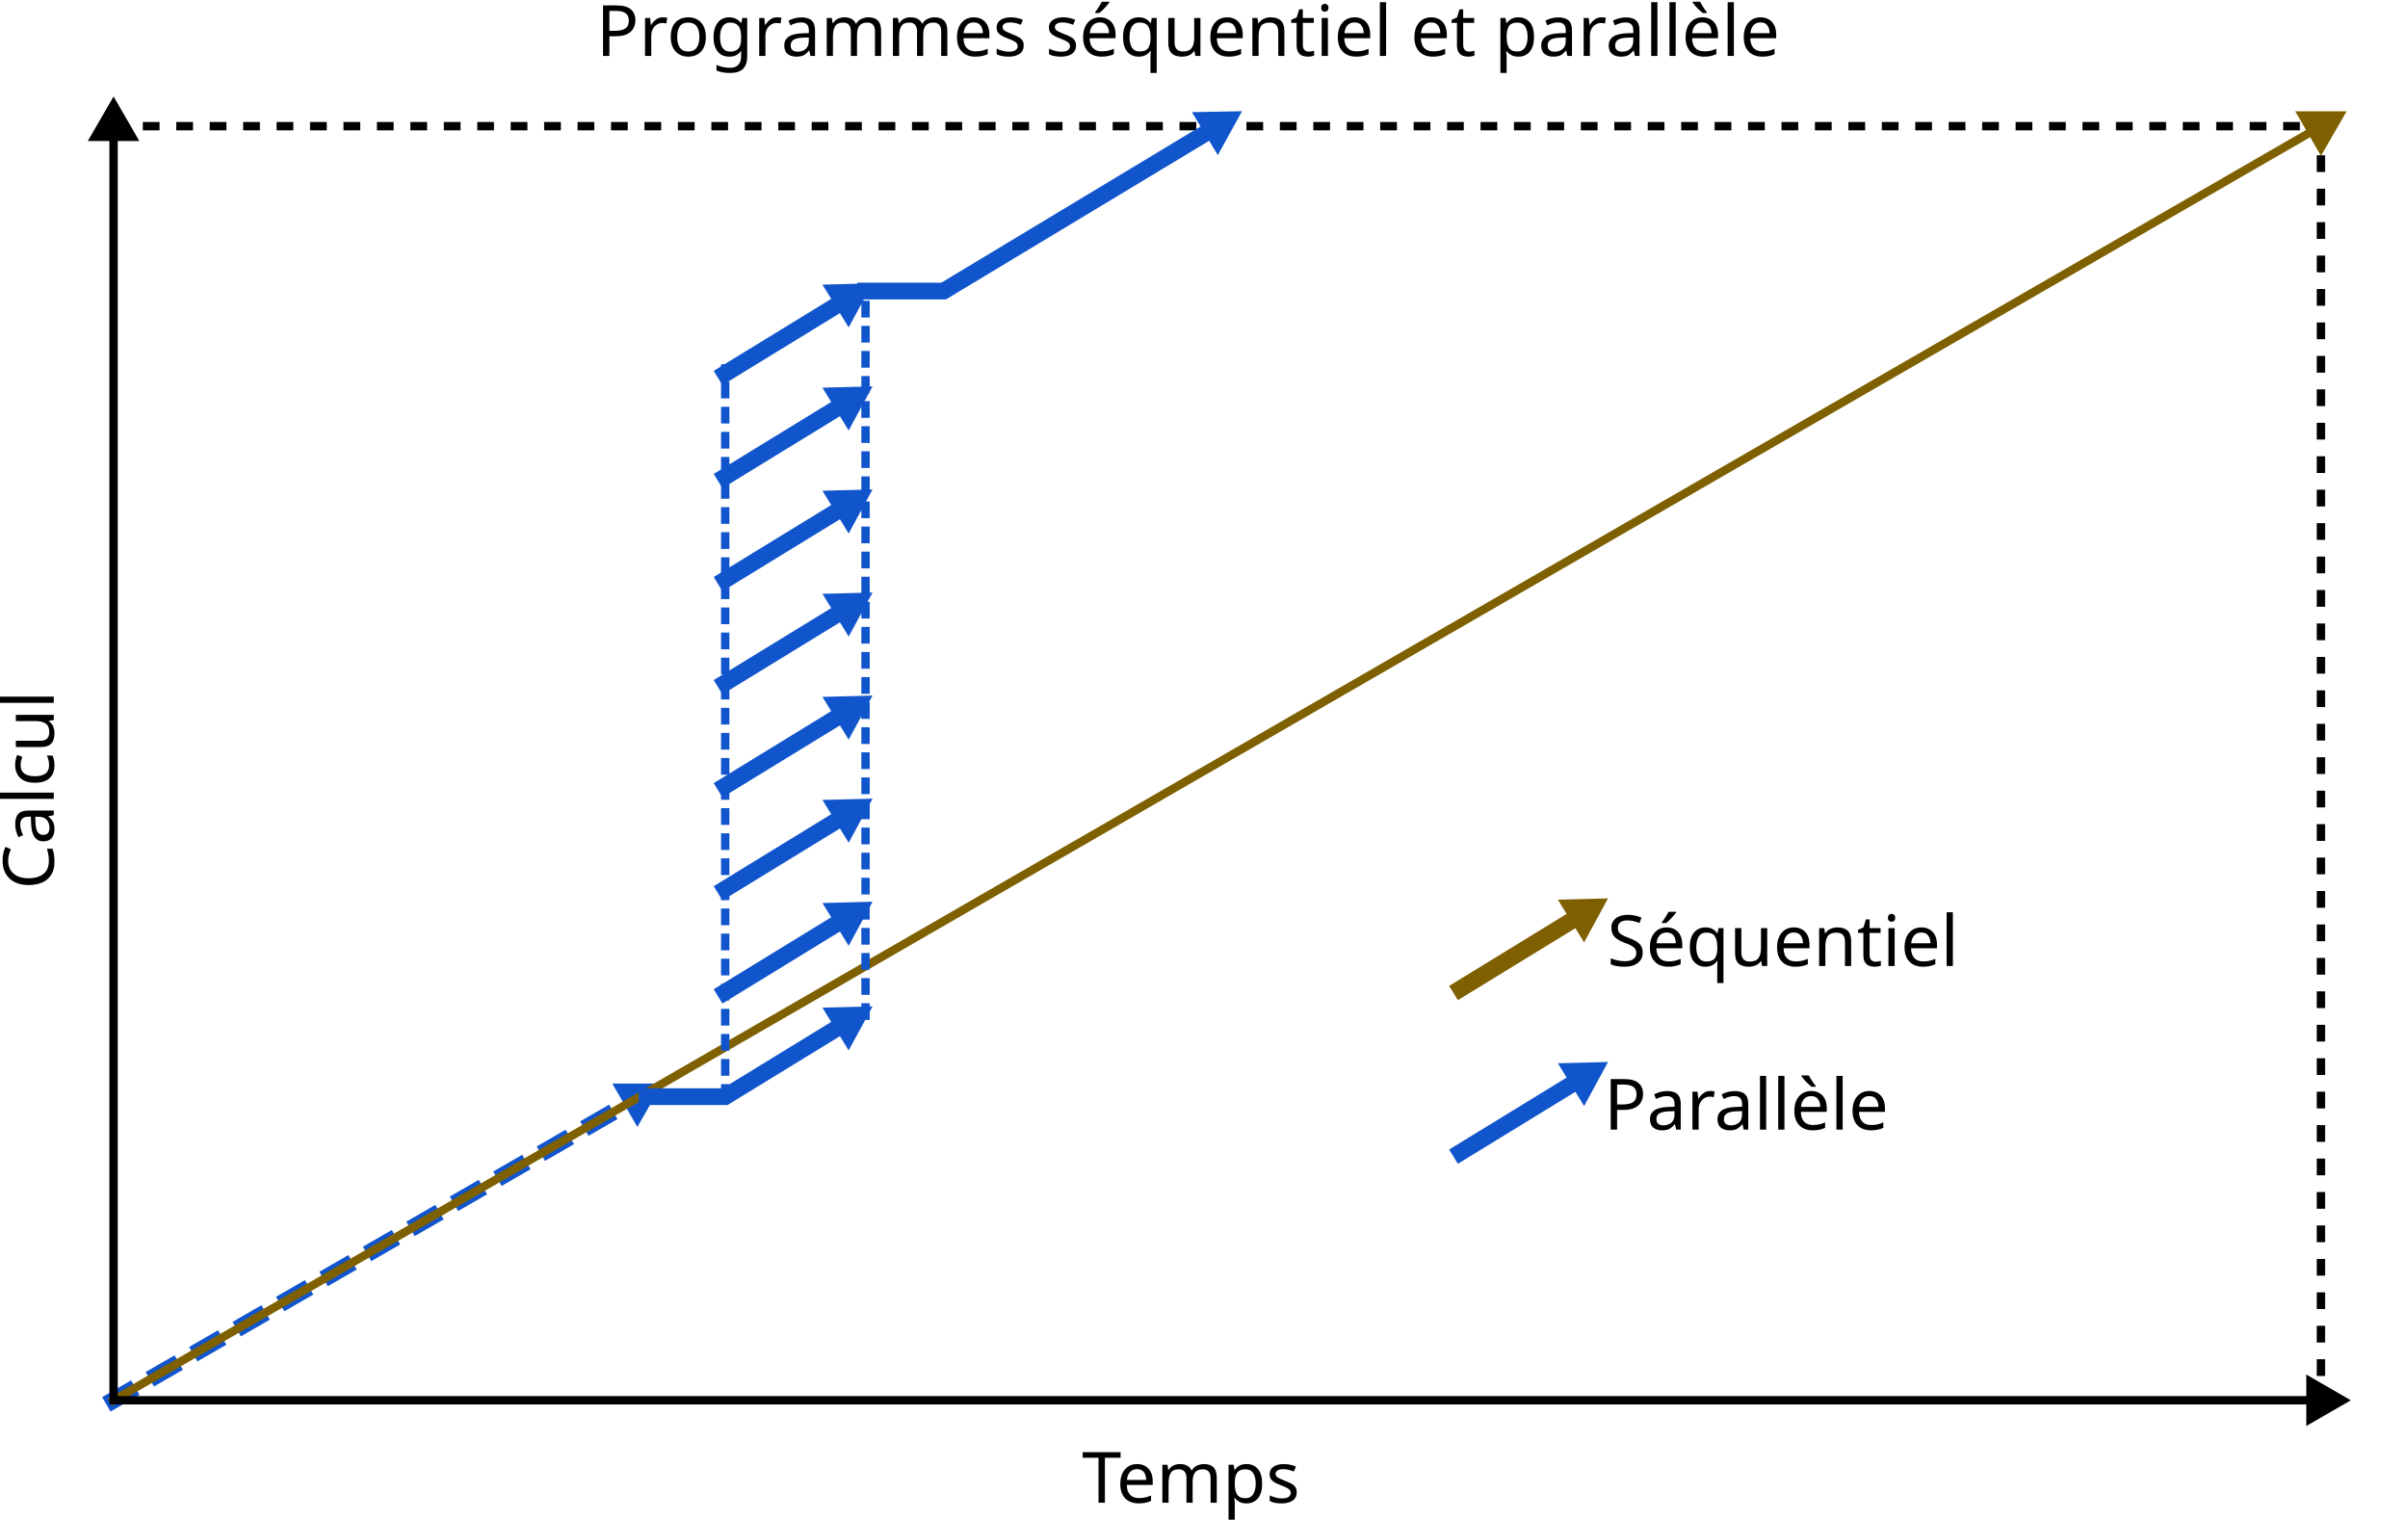
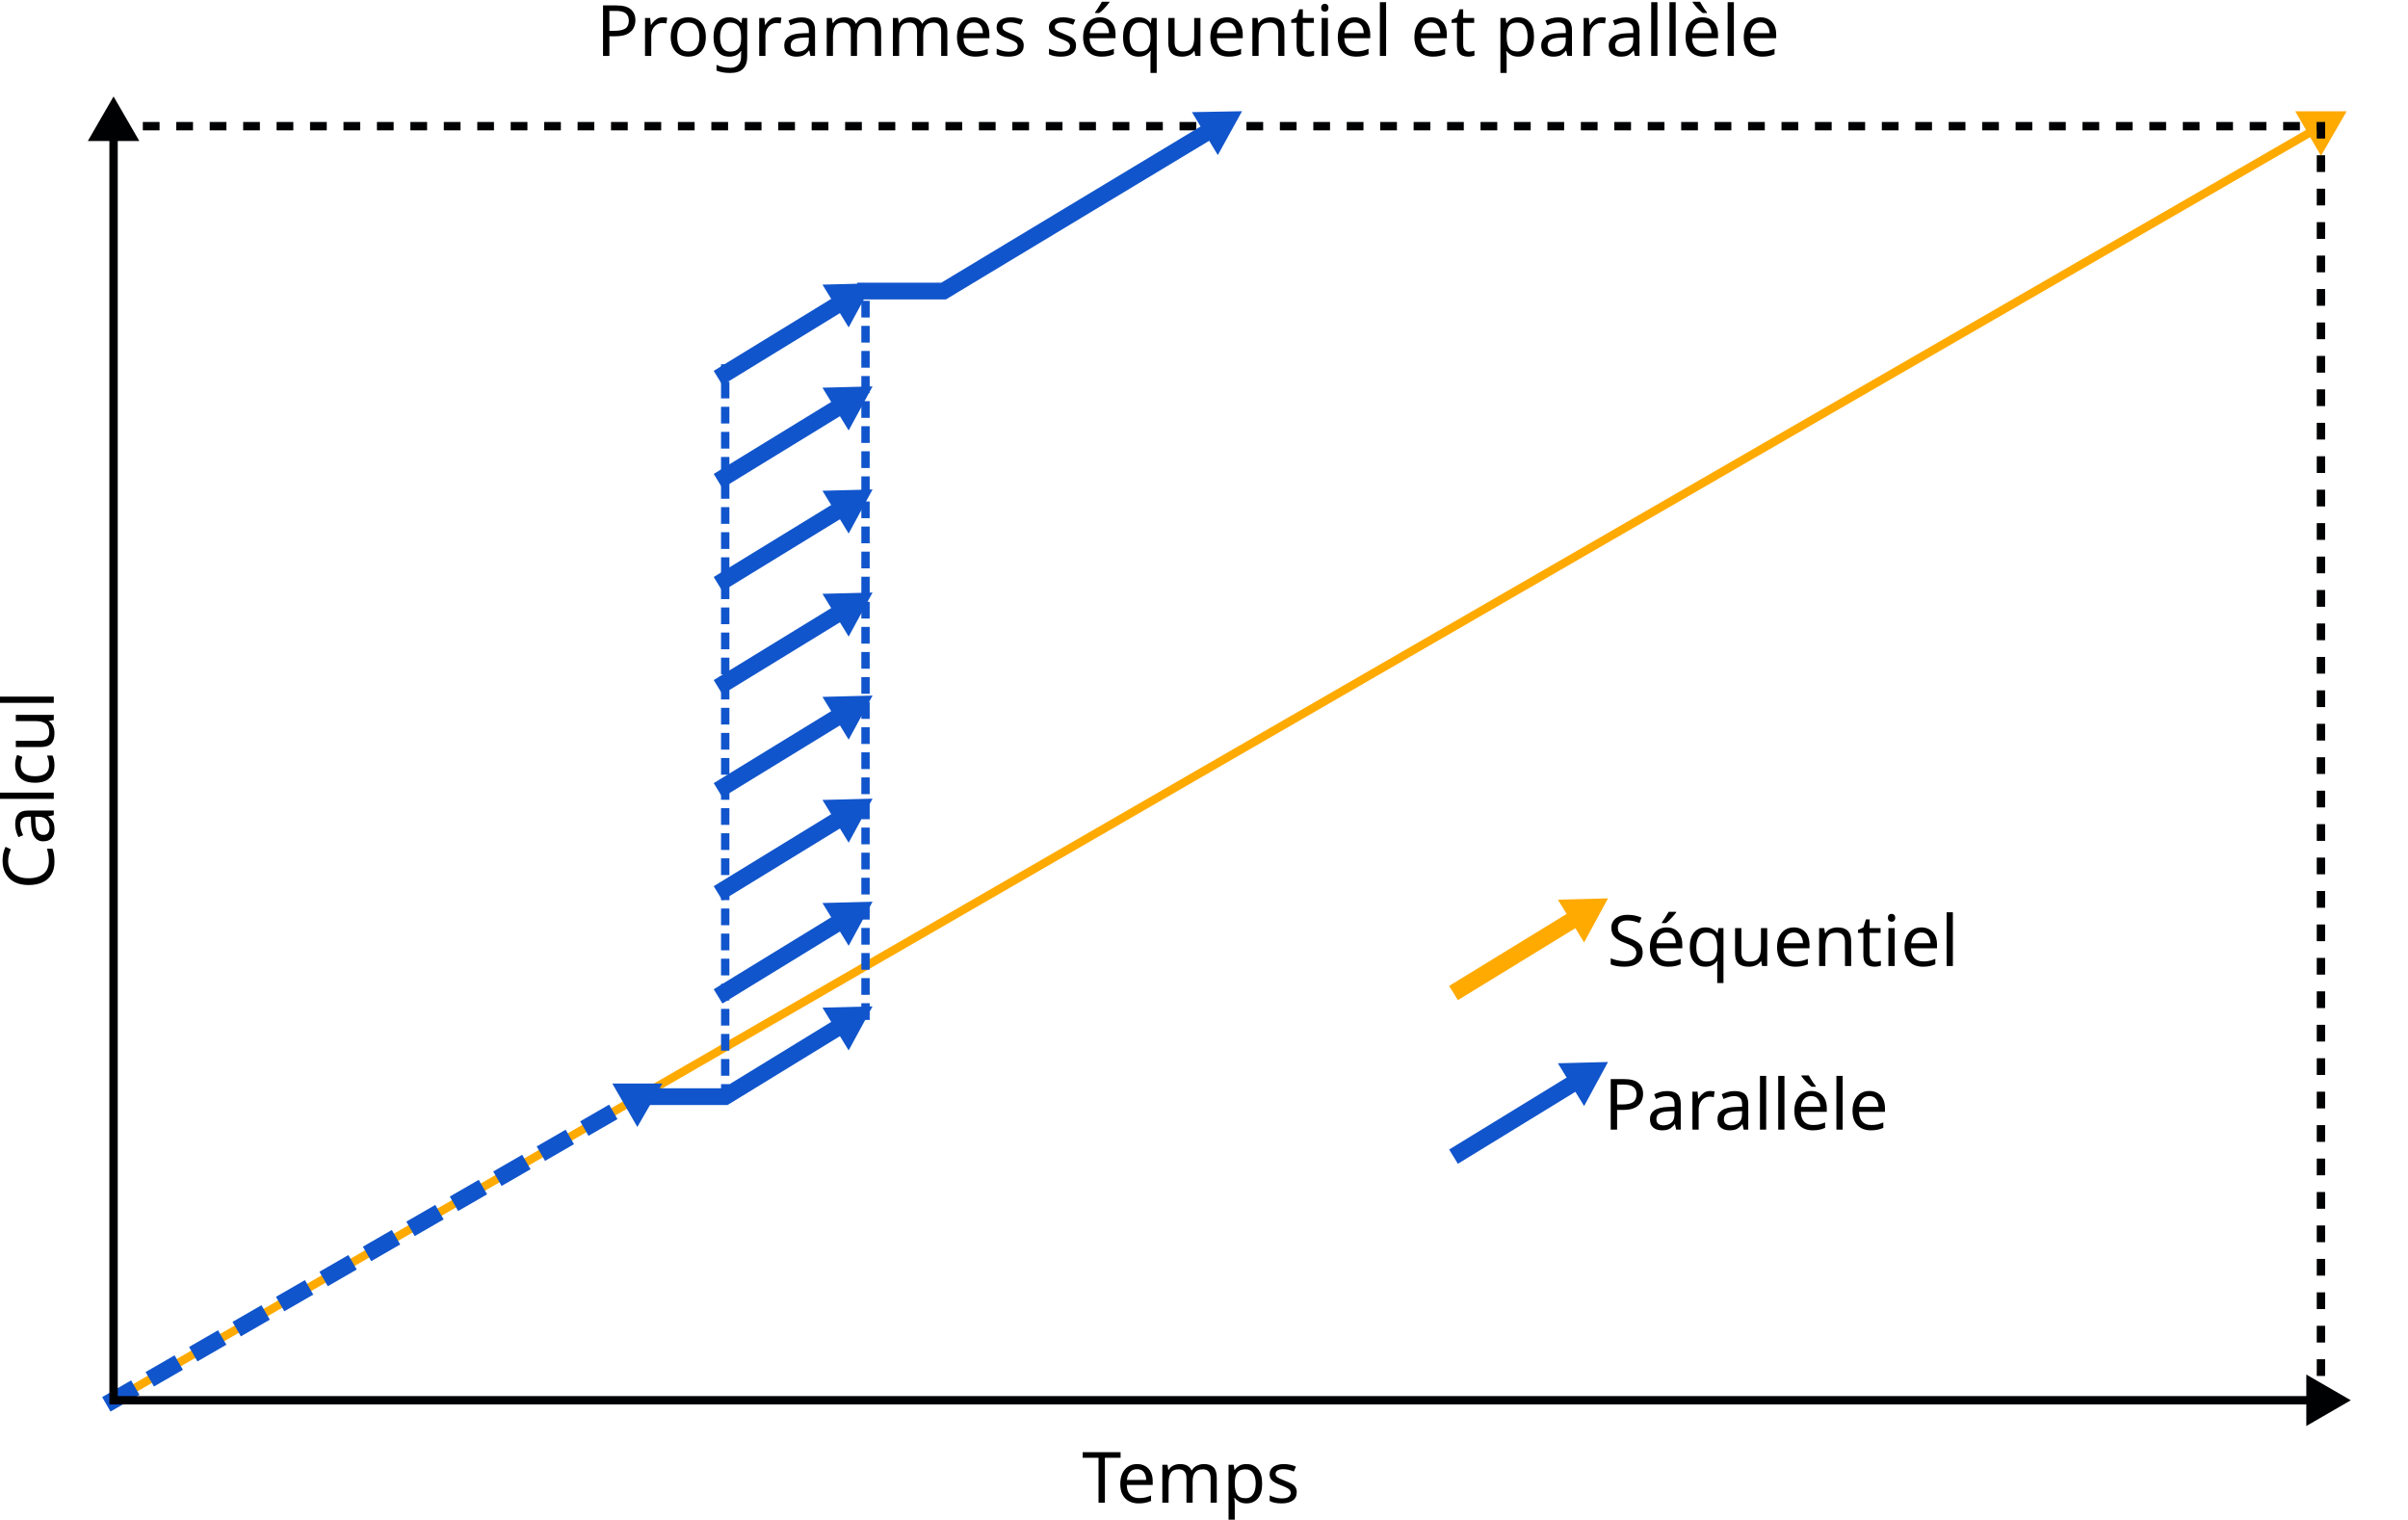
<svg xmlns="http://www.w3.org/2000/svg" version="1.1" viewBox="0 0 544.281 343.481" fill="none" stroke="none" stroke-linecap="square" stroke-miterlimit="10" id="svg151" width="544.281" height="343.481">
  <defs id="defs155">
    <marker style="overflow:visible" id="marker2070" refX="0" refY="0" orient="auto-start-reverse" markerWidth="5.324" markerHeight="6.155" viewBox="0 0 5.324 6.155" preserveAspectRatio="xMidYMid">
      <path transform="scale(0.5)" style="fill:context-stroke;fill-rule:evenodd;stroke:context-stroke;stroke-width:1pt" d="M 5.77,0 -2.88,5 V -5 Z" id="path2068" />
    </marker>
    <marker style="overflow:visible" id="marker1844" refX="0" refY="0" orient="auto-start-reverse" markerWidth="5.324" markerHeight="6.155" viewBox="0 0 5.324 6.155" preserveAspectRatio="xMidYMid">
      <path transform="scale(0.5)" style="fill:context-stroke;fill-rule:evenodd;stroke:context-stroke;stroke-width:1pt" d="M 5.77,0 -2.88,5 V -5 Z" id="path1842" />
    </marker>
    <marker style="overflow:visible" id="marker4711" refX="0" refY="0" orient="auto-start-reverse" markerWidth="3" markerHeight="3" viewBox="0 0 5.324 6.155" preserveAspectRatio="xMidYMid">
      <path transform="scale(0.5)" style="fill:context-stroke;fill-rule:evenodd;stroke:context-stroke;stroke-width:1pt" d="M 5.77,0 -2.88,5 V -5 Z" id="path4709" />
    </marker>
    <marker style="overflow:visible" id="marker2783" refX="0" refY="0" orient="auto-start-reverse" markerWidth="3" markerHeight="3" viewBox="0 0 5.324 6.155" preserveAspectRatio="xMidYMid">
      <path transform="scale(0.5)" style="fill:context-stroke;fill-rule:evenodd;stroke:context-stroke;stroke-width:1pt" d="M 5.77,0 -2.88,5 V -5 Z" id="path2781" />
    </marker>
    <marker style="overflow:visible" id="marker2619" refX="0" refY="0" orient="auto-start-reverse" markerWidth="3" markerHeight="3" viewBox="0 0 5.324 6.155" preserveAspectRatio="xMidYMid">
      <path transform="scale(0.5)" style="fill:context-stroke;fill-rule:evenodd;stroke:context-stroke;stroke-width:1pt" d="M 5.77,0 -2.88,5 V -5 Z" id="path2617" />
    </marker>
    <marker style="overflow:visible" id="TriangleStart" refX="0" refY="0" orient="auto-start-reverse" markerWidth="5.324" markerHeight="6.155" viewBox="0 0 5.324 6.155" preserveAspectRatio="xMidYMid">
      <path transform="scale(0.5)" style="fill:context-stroke;fill-rule:evenodd;stroke:context-stroke;stroke-width:1pt" d="M 5.77,0 -2.88,5 V -5 Z" id="path135" />
    </marker>
    <clipPath clipPathUnits="userSpaceOnUse" id="clipPath566">
      <g id="g570">
        <path d="M 0,0 H 960 V 540 H 0 Z" clip-rule="nonzero" id="path568" />
      </g>
    </clipPath>
    <clipPath clipPathUnits="userSpaceOnUse" id="clipPath572">
      <g id="g576">
        <path d="M 0,0 H 960 V 540 H 0 Z" clip-rule="nonzero" id="path574" />
      </g>
    </clipPath>
    <clipPath clipPathUnits="userSpaceOnUse" id="clipPath578">
      <g id="g582">
        <path d="M 0,0 H 960 V 540 H 0 Z" clip-rule="nonzero" id="path580" />
      </g>
    </clipPath>
    <clipPath clipPathUnits="userSpaceOnUse" id="clipPath584">
      <g id="g588">
        <path d="M 0,0 H 960 V 540 H 0 Z" clip-rule="nonzero" id="path586" />
      </g>
    </clipPath>
    <clipPath clipPathUnits="userSpaceOnUse" id="clipPath590">
      <g id="g594">
        <path d="M 0,0 H 960 V 540 H 0 Z" clip-rule="nonzero" id="path592" />
      </g>
    </clipPath>
    <clipPath clipPathUnits="userSpaceOnUse" id="clipPath596">
      <g id="g600">
        <path d="M 0,0 H 960 V 540 H 0 Z" clip-rule="nonzero" id="path598" />
      </g>
    </clipPath>
    <clipPath clipPathUnits="userSpaceOnUse" id="clipPath602">
      <g id="g606">
        <path d="M 0,0 H 960 V 540 H 0 Z" clip-rule="nonzero" id="path604" />
      </g>
    </clipPath>
    <clipPath clipPathUnits="userSpaceOnUse" id="clipPath608">
      <g id="g612">
        <path d="M 0,0 H 960 V 540 H 0 Z" clip-rule="nonzero" id="path610" />
      </g>
    </clipPath>
    <clipPath clipPathUnits="userSpaceOnUse" id="clipPath614">
      <g id="g618">
        <path d="M 0,0 H 960 V 540 H 0 Z" clip-rule="nonzero" id="path616" />
      </g>
    </clipPath>
    <clipPath clipPathUnits="userSpaceOnUse" id="clipPath620">
      <g id="g624">
        <path d="M 0,0 H 960 V 540 H 0 Z" clip-rule="nonzero" id="path622" />
      </g>
    </clipPath>
    <clipPath clipPathUnits="userSpaceOnUse" id="clipPath626">
      <g id="g630">
        <path d="M 0,0 H 960 V 540 H 0 Z" clip-rule="nonzero" id="path628" />
      </g>
    </clipPath>
    <clipPath clipPathUnits="userSpaceOnUse" id="clipPath632">
      <g id="g636">
        <path d="M 0,0 H 960 V 540 H 0 Z" clip-rule="nonzero" id="path634" />
      </g>
    </clipPath>
    <clipPath clipPathUnits="userSpaceOnUse" id="clipPath638">
      <g id="g642">
        <path d="M 0,0 H 960 V 540 H 0 Z" clip-rule="nonzero" id="path640" />
      </g>
    </clipPath>
    <clipPath clipPathUnits="userSpaceOnUse" id="clipPath644">
      <g id="g648">
        <path d="M 0,0 H 960 V 540 H 0 Z" clip-rule="nonzero" id="path646" />
      </g>
    </clipPath>
    <clipPath clipPathUnits="userSpaceOnUse" id="clipPath650">
      <g id="g654">
        <path d="M 0,0 H 960 V 540 H 0 Z" clip-rule="nonzero" id="path652" />
      </g>
    </clipPath>
    <clipPath clipPathUnits="userSpaceOnUse" id="clipPath656">
      <g id="g660">
        <path d="M 0,0 H 960 V 540 H 0 Z" clip-rule="nonzero" id="path658" />
      </g>
    </clipPath>
    <clipPath clipPathUnits="userSpaceOnUse" id="clipPath662">
      <g id="g666">
        <path d="M 0,0 H 960 V 540 H 0 Z" clip-rule="nonzero" id="path664" />
      </g>
    </clipPath>
    <clipPath clipPathUnits="userSpaceOnUse" id="clipPath668">
      <g id="g672">
        <path d="M 0,0 H 960 V 540 H 0 Z" clip-rule="nonzero" id="path670" />
      </g>
    </clipPath>
    <clipPath clipPathUnits="userSpaceOnUse" id="clipPath674">
      <g id="g678">
        <path d="M 0,0 H 960 V 540 H 0 Z" clip-rule="nonzero" id="path676" />
      </g>
    </clipPath>
    <clipPath clipPathUnits="userSpaceOnUse" id="clipPath680">
      <g id="g684">
        <path d="M 0,0 H 960 V 540 H 0 Z" clip-rule="nonzero" id="path682" />
      </g>
    </clipPath>
    <clipPath clipPathUnits="userSpaceOnUse" id="clipPath686">
      <g id="g690">
        <path d="M 0,0 H 960 V 540 H 0 Z" clip-rule="nonzero" id="path688" />
      </g>
    </clipPath>
    <clipPath clipPathUnits="userSpaceOnUse" id="clipPath692">
      <g id="g696">
        <path d="M 0,0 H 960 V 540 H 0 Z" clip-rule="nonzero" id="path694" />
      </g>
    </clipPath>
    <clipPath clipPathUnits="userSpaceOnUse" id="clipPath698">
      <g id="g702">
        <path d="M 0,0 H 960 V 540 H 0 Z" clip-rule="nonzero" id="path700" />
      </g>
    </clipPath>
    <clipPath clipPathUnits="userSpaceOnUse" id="clipPath704">
      <g id="g708">
        <path d="M 0,0 H 960 V 540 H 0 Z" clip-rule="nonzero" id="path706" />
      </g>
    </clipPath>
    <clipPath clipPathUnits="userSpaceOnUse" id="clipPath710">
      <g id="g714">
        <path d="M 0,0 H 960 V 540 H 0 Z" clip-rule="nonzero" id="path712" />
      </g>
    </clipPath>
    <clipPath clipPathUnits="userSpaceOnUse" id="clipPath716">
      <g id="g720">
        <path d="M 0,0 H 960 V 540 H 0 Z" clip-rule="nonzero" id="path718" />
      </g>
    </clipPath>
    <clipPath clipPathUnits="userSpaceOnUse" id="clipPath722">
      <g id="g726">
        <path d="M 0,0 H 960 V 540 H 0 Z" clip-rule="nonzero" id="path724" />
      </g>
    </clipPath>
    <clipPath clipPathUnits="userSpaceOnUse" id="clipPath728">
      <g id="g732">
        <path d="M 0,0 H 960 V 540 H 0 Z" clip-rule="nonzero" id="path730" />
      </g>
    </clipPath>
    <clipPath clipPathUnits="userSpaceOnUse" id="clipPath734">
      <g id="g738">
        <path d="M 0,0 H 960 V 540 H 0 Z" clip-rule="nonzero" id="path736" />
      </g>
    </clipPath>
    <clipPath clipPathUnits="userSpaceOnUse" id="clipPath740">
      <g id="g744">
        <path d="M 0,0 H 960 V 540 H 0 Z" clip-rule="nonzero" id="path742" />
      </g>
    </clipPath>
    <clipPath clipPathUnits="userSpaceOnUse" id="clipPath746">
      <g id="g750">
        <path d="M 0,0 H 960 V 540 H 0 Z" clip-rule="nonzero" id="path748" />
      </g>
    </clipPath>
    <clipPath clipPathUnits="userSpaceOnUse" id="clipPath752">
      <g id="g756">
        <path d="M 0,0 H 960 V 540 H 0 Z" clip-rule="nonzero" id="path754" />
      </g>
    </clipPath>
    <clipPath clipPathUnits="userSpaceOnUse" id="clipPath758">
      <g id="g762">
        <path d="M 0,0 H 960 V 540 H 0 Z" clip-rule="nonzero" id="path760" />
      </g>
    </clipPath>
    <clipPath clipPathUnits="userSpaceOnUse" id="clipPath764">
      <g id="g768">
        <path d="M 0,0 H 960 V 540 H 0 Z" clip-rule="nonzero" id="path766" />
      </g>
    </clipPath>
    <clipPath clipPathUnits="userSpaceOnUse" id="clipPath770">
      <g id="g774">
        <path d="M 0,0 H 960 V 540 H 0 Z" clip-rule="nonzero" id="path772" />
      </g>
    </clipPath>
    <clipPath clipPathUnits="userSpaceOnUse" id="clipPath776">
      <g id="g780">
        <path d="M 0,0 H 960 V 540 H 0 Z" clip-rule="nonzero" id="path778" />
      </g>
    </clipPath>
    <clipPath clipPathUnits="userSpaceOnUse" id="clipPath782">
      <g id="g786">
        <path d="M 0,0 H 960 V 540 H 0 Z" clip-rule="nonzero" id="path784" />
      </g>
    </clipPath>
    <clipPath clipPathUnits="userSpaceOnUse" id="clipPath788">
      <g id="g792">
        <path d="M 0,0 H 960 V 540 H 0 Z" clip-rule="nonzero" id="path790" />
      </g>
    </clipPath>
    <clipPath clipPathUnits="userSpaceOnUse" id="clipPath794">
      <g id="g798">
        <path d="M 0,0 H 960 V 540 H 0 Z" clip-rule="nonzero" id="path796" />
      </g>
    </clipPath>
    <clipPath clipPathUnits="userSpaceOnUse" id="clipPath800">
      <g id="g804">
        <path d="M 0,0 H 960 V 540 H 0 Z" clip-rule="nonzero" id="path802" />
      </g>
    </clipPath>
    <clipPath clipPathUnits="userSpaceOnUse" id="clipPath806">
      <g id="g810">
        <path d="M 0,0 H 960 V 540 H 0 Z" clip-rule="nonzero" id="path808" />
      </g>
    </clipPath>
    <clipPath clipPathUnits="userSpaceOnUse" id="clipPath812">
      <g id="g816">
        <path d="M 0,0 H 960 V 540 H 0 Z" clip-rule="nonzero" id="path814" />
      </g>
    </clipPath>
    <clipPath clipPathUnits="userSpaceOnUse" id="clipPath818">
      <g id="g822">
        <path d="M 0,0 H 960 V 540 H 0 Z" clip-rule="nonzero" id="path820" />
      </g>
    </clipPath>
    <clipPath clipPathUnits="userSpaceOnUse" id="clipPath824">
      <g id="g828">
        <path d="M 0,0 H 960 V 540 H 0 Z" clip-rule="nonzero" id="path826" />
      </g>
    </clipPath>
    <clipPath clipPathUnits="userSpaceOnUse" id="clipPath830">
      <g id="g834">
        <path d="M 0,0 H 960 V 540 H 0 Z" clip-rule="nonzero" id="path832" />
      </g>
    </clipPath>
    <clipPath clipPathUnits="userSpaceOnUse" id="clipPath836">
      <g id="g840">
        <path d="M 0,0 H 960 V 540 H 0 Z" clip-rule="nonzero" id="path838" />
      </g>
    </clipPath>
    <clipPath clipPathUnits="userSpaceOnUse" id="clipPath842">
      <g id="g846">
        <path d="M 0,0 H 960 V 540 H 0 Z" clip-rule="nonzero" id="path844" />
      </g>
    </clipPath>
    <clipPath clipPathUnits="userSpaceOnUse" id="clipPath848">
      <g id="g852">
        <path d="M 0,0 H 960 V 540 H 0 Z" clip-rule="nonzero" id="path850" />
      </g>
    </clipPath>
    <clipPath clipPathUnits="userSpaceOnUse" id="clipPath854">
      <g id="g858">
        <path d="M 0,0 H 960 V 540 H 0 Z" clip-rule="nonzero" id="path856" />
      </g>
    </clipPath>
    <clipPath clipPathUnits="userSpaceOnUse" id="clipPath860">
      <g id="g864">
        <path d="M 0,0 H 960 V 540 H 0 Z" clip-rule="nonzero" id="path862" />
      </g>
    </clipPath>
    <clipPath clipPathUnits="userSpaceOnUse" id="clipPath866">
      <g id="g870">
        <path d="M 0,0 H 960 V 540 H 0 Z" clip-rule="nonzero" id="path868" />
      </g>
    </clipPath>
    <clipPath clipPathUnits="userSpaceOnUse" id="clipPath872">
      <g id="g876">
        <path d="M 0,0 H 960 V 540 H 0 Z" clip-rule="nonzero" id="path874" />
      </g>
    </clipPath>
    <clipPath clipPathUnits="userSpaceOnUse" id="clipPath878">
      <g id="g882">
        <path d="M 0,0 H 960 V 540 H 0 Z" clip-rule="nonzero" id="path880" />
      </g>
    </clipPath>
    <clipPath clipPathUnits="userSpaceOnUse" id="clipPath884">
      <g id="g888">
        <path d="M 0,0 H 960 V 540 H 0 Z" clip-rule="nonzero" id="path886" />
      </g>
    </clipPath>
    <clipPath clipPathUnits="userSpaceOnUse" id="clipPath890">
      <g id="g894">
        <path d="M 0,0 H 960 V 540 H 0 Z" clip-rule="nonzero" id="path892" />
      </g>
    </clipPath>
    <clipPath clipPathUnits="userSpaceOnUse" id="clipPath896">
      <g id="g900">
        <path d="M 0,0 H 960 V 540 H 0 Z" clip-rule="nonzero" id="path898" />
      </g>
    </clipPath>
    <clipPath clipPathUnits="userSpaceOnUse" id="clipPath902">
      <g id="g906">
        <path d="M 0,0 H 960 V 540 H 0 Z" clip-rule="nonzero" id="path904" />
      </g>
    </clipPath>
    <clipPath clipPathUnits="userSpaceOnUse" id="clipPath908">
      <g id="g912">
        <path d="M 0,0 H 960 V 540 H 0 Z" clip-rule="nonzero" id="path910" />
      </g>
    </clipPath>
    <clipPath clipPathUnits="userSpaceOnUse" id="clipPath914">
      <g id="g918">
        <path d="M 0,0 H 960 V 540 H 0 Z" clip-rule="nonzero" id="path916" />
      </g>
    </clipPath>
    <clipPath clipPathUnits="userSpaceOnUse" id="clipPath920">
      <g id="g924">
        <path d="M 0,0 H 960 V 540 H 0 Z" clip-rule="nonzero" id="path922" />
      </g>
    </clipPath>
    <clipPath clipPathUnits="userSpaceOnUse" id="clipPath926">
      <g id="g930">
        <path d="M 0,0 H 960 V 540 H 0 Z" clip-rule="nonzero" id="path928" />
      </g>
    </clipPath>
    <clipPath clipPathUnits="userSpaceOnUse" id="clipPath932">
      <g id="g936">
        <path d="M 0,0 H 960 V 540 H 0 Z" clip-rule="nonzero" id="path934" />
      </g>
    </clipPath>
    <clipPath clipPathUnits="userSpaceOnUse" id="clipPath938">
      <g id="g942">
        <path d="M 0,0 H 960 V 540 H 0 Z" clip-rule="nonzero" id="path940" />
      </g>
    </clipPath>
    <clipPath clipPathUnits="userSpaceOnUse" id="clipPath944">
      <g id="g948">
        <path d="M 0,0 H 960 V 540 H 0 Z" clip-rule="nonzero" id="path946" />
      </g>
    </clipPath>
    <clipPath clipPathUnits="userSpaceOnUse" id="clipPath950">
      <g id="g954">
        <path d="M 0,0 H 960 V 540 H 0 Z" clip-rule="nonzero" id="path952" />
      </g>
    </clipPath>
    <clipPath clipPathUnits="userSpaceOnUse" id="clipPath956">
      <g id="g960">
        <path d="M 0,0 H 960 V 540 H 0 Z" clip-rule="nonzero" id="path958" />
      </g>
    </clipPath>
    <clipPath clipPathUnits="userSpaceOnUse" id="clipPath962">
      <g id="g966">
        <path d="M 0,0 H 960 V 540 H 0 Z" clip-rule="nonzero" id="path964" />
      </g>
    </clipPath>
    <clipPath clipPathUnits="userSpaceOnUse" id="clipPath968">
      <g id="g972">
        <path d="M 0,0 H 960 V 540 H 0 Z" clip-rule="nonzero" id="path970" />
      </g>
    </clipPath>
    <clipPath clipPathUnits="userSpaceOnUse" id="clipPath974">
      <g id="g978">
        <path d="M 0,0 H 960 V 540 H 0 Z" clip-rule="nonzero" id="path976" />
      </g>
    </clipPath>
    <clipPath clipPathUnits="userSpaceOnUse" id="clipPath980">
      <g id="g984">
        <path d="M 0,0 H 960 V 540 H 0 Z" clip-rule="nonzero" id="path982" />
      </g>
    </clipPath>
    <clipPath clipPathUnits="userSpaceOnUse" id="clipPath986">
      <g id="g990">
        <path d="M 0,0 H 960 V 540 H 0 Z" clip-rule="nonzero" id="path988" />
      </g>
    </clipPath>
    <clipPath clipPathUnits="userSpaceOnUse" id="clipPath992">
      <g id="g996">
        <path d="M 0,0 H 960 V 540 H 0 Z" clip-rule="nonzero" id="path994" />
      </g>
    </clipPath>
    <marker style="overflow:visible" id="marker2783-6" refX="0" refY="0" orient="auto-start-reverse" markerWidth="3" markerHeight="3" viewBox="0 0 5.324 6.155" preserveAspectRatio="xMidYMid">
      <path transform="scale(0.5)" style="fill:context-stroke;fill-rule:evenodd;stroke:context-stroke;stroke-width:1pt" d="M 5.77,0 -2.88,5 V -5 Z" id="path2781-7" />
    </marker>
    <marker style="overflow:visible" id="marker2783-6-3" refX="0" refY="0" orient="auto-start-reverse" markerWidth="3" markerHeight="3" viewBox="0 0 5.324 6.155" preserveAspectRatio="xMidYMid">
      <path transform="scale(0.5)" style="fill:context-stroke;fill-rule:evenodd;stroke:context-stroke;stroke-width:1pt" d="M 5.77,0 -2.88,5 V -5 Z" id="path2781-7-5" />
    </marker>
    <marker style="overflow:visible" id="marker2783-6-2" refX="0" refY="0" orient="auto-start-reverse" markerWidth="3" markerHeight="3" viewBox="0 0 5.324 6.155" preserveAspectRatio="xMidYMid">
      <path transform="scale(0.5)" style="fill:context-stroke;fill-rule:evenodd;stroke:context-stroke;stroke-width:1pt" d="M 5.77,0 -2.88,5 V -5 Z" id="path2781-7-9" />
    </marker>
    <marker style="overflow:visible" id="marker2783-6-27" refX="0" refY="0" orient="auto-start-reverse" markerWidth="3" markerHeight="3" viewBox="0 0 5.324 6.155" preserveAspectRatio="xMidYMid">
      <path transform="scale(0.5)" style="fill:context-stroke;fill-rule:evenodd;stroke:context-stroke;stroke-width:1pt" d="M 5.77,0 -2.88,5 V -5 Z" id="path2781-7-0" />
    </marker>
    <marker style="overflow:visible" id="marker2783-6-36" refX="0" refY="0" orient="auto-start-reverse" markerWidth="3" markerHeight="3" viewBox="0 0 5.324 6.155" preserveAspectRatio="xMidYMid">
      <path transform="scale(0.5)" style="fill:context-stroke;fill-rule:evenodd;stroke:context-stroke;stroke-width:1pt" d="M 5.77,0 -2.88,5 V -5 Z" id="path2781-7-06" />
    </marker>
    <marker style="overflow:visible" id="marker2783-6-36-6" refX="0" refY="0" orient="auto-start-reverse" markerWidth="3" markerHeight="3" viewBox="0 0 5.324 6.155" preserveAspectRatio="xMidYMid">
      <path transform="scale(0.5)" style="fill:context-stroke;fill-rule:evenodd;stroke:context-stroke;stroke-width:1pt" d="M 5.77,0 -2.88,5 V -5 Z" id="path2781-7-06-1" />
    </marker>
    <marker style="overflow:visible" id="marker2783-6-36-7" refX="0" refY="0" orient="auto-start-reverse" markerWidth="3" markerHeight="3" viewBox="0 0 5.324 6.155" preserveAspectRatio="xMidYMid">
      <path transform="scale(0.5)" style="fill:context-stroke;fill-rule:evenodd;stroke:context-stroke;stroke-width:1pt" d="M 5.77,0 -2.88,5 V -5 Z" id="path2781-7-06-9" />
    </marker>
    <marker style="overflow:visible" id="marker2783-6-367" refX="0" refY="0" orient="auto-start-reverse" markerWidth="3" markerHeight="3" viewBox="0 0 5.324 6.155" preserveAspectRatio="xMidYMid">
      <path transform="scale(0.5)" style="fill:context-stroke;fill-rule:evenodd;stroke:context-stroke;stroke-width:1pt" d="M 5.77,0 -2.88,5 V -5 Z" id="path2781-7-53" />
    </marker>
    <marker style="overflow:visible" id="marker2783-6-367-6" refX="0" refY="0" orient="auto-start-reverse" markerWidth="3" markerHeight="3" viewBox="0 0 5.324 6.155" preserveAspectRatio="xMidYMid">
      <path transform="scale(0.5)" style="fill:context-stroke;fill-rule:evenodd;stroke:context-stroke;stroke-width:1pt" d="M 5.77,0 -2.88,5 V -5 Z" id="path2781-7-53-2" />
    </marker>
  </defs>
+   <path style="fill:none;stroke:#ffaa00;stroke-width:1.89;stroke-dasharray:none;stroke-opacity:1;marker-end:url(#TriangleStart)" d="M 25.67,316.488 524.602,28.515" id="path630" />
  <path style="fill:none;stroke:#000103;stroke-width:1.89;stroke-dasharray:1.89,5.669;stroke-opacity:1;stroke-dashoffset:0" d="M 25.67,28.515 H 524.602 V 316.488" id="path2832" />
-   <path style="fill:none;stroke:#1155cc;stroke-width:3.78;stroke-dasharray:3.78, 7.559;stroke-opacity:1;stroke-dashoffset:0;marker-end:url(#marker2619)" d="M 25.67,316.463 144.057,248.172" id="path2315" />
  <path fill="#000000" fill-opacity="0" d="m 128.84,484.972 h 757.354" fill-rule="evenodd" id="path13" clip-path="url(#clipPath968)" style="stroke-width:2.141" transform="matrix(0.6835439,0,0,0.6831903,-62.3981,-14.86545)" />
  <path fill="#000000" fill-opacity="0" d="m 128.84,63.497 h 729.984 v 421.512 H 128.84 Z" fill-rule="evenodd" id="path19" clip-path="url(#clipPath950)" style="stroke-width:2.141" transform="matrix(0.6835439,0,0,0.6831903,-62.3981,-14.86545)" />
  <path fill="#000000" fill-opacity="0" d="M 128.84,484.972 858.824,63.46" fill-rule="evenodd" id="path23" clip-path="url(#clipPath938)" style="stroke-width:2.141" transform="matrix(0.6835439,0,0,0.6831903,-62.3981,-14.86545)" />
  <path fill="#000000" fill-opacity="0" d="m 305.27,384.564 h 25.827" fill-rule="evenodd" id="path37" clip-path="url(#clipPath896)" style="stroke-width:2.141" transform="matrix(0.6835439,0,0,0.6831903,-62.3981,-14.86545)" />
  <path fill="#000000" fill-opacity="0" d="M 331.089,383.859 V 141.025" fill-rule="evenodd" id="path41" clip-path="url(#clipPath884)" style="stroke-width:2.141" transform="matrix(0.6835439,0,0,0.6831903,-62.3981,-14.86545)" />
  <path fill="#000000" fill-opacity="0" d="m 331.089,197.187 46.394,-26.74" fill-rule="evenodd" id="path45" clip-path="url(#clipPath872)" style="stroke-width:2.141" transform="matrix(0.6835439,0,0,0.6831903,-62.3981,-14.86545)" />
  <path fill="#000000" fill-opacity="0" d="m 331.089,384.564 46.394,-26.74" fill-rule="evenodd" id="path51" clip-path="url(#clipPath854)" style="stroke-width:2.141" transform="matrix(0.6835439,0,0,0.6831903,-62.3981,-14.86545)" />
  <path fill="#000000" fill-opacity="0" d="m 331.089,304.258 46.394,-26.74" fill-rule="evenodd" id="path57" clip-path="url(#clipPath836)" style="stroke-width:2.141" transform="matrix(0.6835439,0,0,0.6831903,-62.3981,-14.86545)" />
  <path fill="#000000" fill-opacity="0" d="m 331.089,277.491 46.394,-26.74" fill-rule="evenodd" id="path63" clip-path="url(#clipPath818)" style="stroke-width:2.141" transform="matrix(0.6835439,0,0,0.6831903,-62.3981,-14.86545)" />
  <path fill="#000000" fill-opacity="0" d="m 331.089,223.953 46.394,-26.74" fill-rule="evenodd" id="path69" clip-path="url(#clipPath800)" style="stroke-width:2.141" transform="matrix(0.6835439,0,0,0.6831903,-62.3981,-14.86545)" />
  <path fill="#000000" fill-opacity="0" d="m 331.089,331.026 46.394,-26.74" fill-rule="evenodd" id="path75" clip-path="url(#clipPath782)" style="stroke-width:2.141" transform="matrix(0.6835439,0,0,0.6831903,-62.3981,-14.86545)" />
  <path fill="#000000" fill-opacity="0" d="m 331.089,357.794 46.394,-26.74" fill-rule="evenodd" id="path81" clip-path="url(#clipPath764)" style="stroke-width:2.141" transform="matrix(0.6835439,0,0,0.6831903,-62.3981,-14.86545)" />
  <path fill="#000000" fill-opacity="0" d="m 331.089,250.723 46.394,-26.74" fill-rule="evenodd" id="path87" clip-path="url(#clipPath746)" style="stroke-width:2.141" transform="matrix(0.6835439,0,0,0.6831903,-62.3981,-14.86545)" />
  <path fill="#000000" fill-opacity="0" d="M 377.49,357.796 V 114.961" fill-rule="evenodd" id="path93" clip-path="url(#clipPath728)" style="stroke-width:2.141" transform="matrix(0.6835439,0,0,0.6831903,-62.3981,-14.86545)" />
  <path fill="#000000" fill-opacity="0" d="m 377.49,118.047 h 25.827" fill-rule="evenodd" id="path97" clip-path="url(#clipPath716)" style="stroke-width:2.141" transform="matrix(0.6835439,0,0,0.6831903,-62.3981,-14.86545)" />
  <path fill="#000000" fill-opacity="0" d="M 403.281,118.08 493.832,63.497" fill-rule="evenodd" id="path101" clip-path="url(#clipPath704)" style="stroke-width:2.141" transform="matrix(0.6835439,0,0,0.6831903,-62.3981,-14.86545)" />
  <path fill="#000000" fill-opacity="0" d="M 331.089,170.419 377.483,143.678" fill-rule="evenodd" id="path107" clip-path="url(#clipPath686)" style="stroke-width:2.141" transform="matrix(0.6835439,0,0,0.6831903,-62.3981,-14.86545)" />
  <path fill="#000000" fill-opacity="0" d="m 331.089,143.65 46.394,-26.74" fill-rule="evenodd" id="path113" clip-path="url(#clipPath668)" style="stroke-width:2.141" transform="matrix(0.6835439,0,0,0.6831903,-62.3981,-14.86545)" />
  <path fill="#000000" fill-opacity="0" d="m 621.05,316.633 h 178.961 v 54.992 H 621.05 Z" fill-rule="evenodd" id="path119" clip-path="url(#clipPath650)" style="stroke-width:2.141" transform="matrix(0.6835439,0,0,0.6831903,-62.3981,-14.86545)" />
  <path fill="#000000" fill-opacity="0" d="M 621.05,370.764 H 800.01 v 54.992 H 621.05 Z" fill-rule="evenodd" id="path123" clip-path="url(#clipPath638)" style="stroke-width:2.141" transform="matrix(0.6835439,0,0,0.6831903,-62.3981,-14.86545)" />
  <path fill="#000000" fill-opacity="0" d="M 128.84,484.982 302.037,385.014" fill-rule="evenodd" id="path127" clip-path="url(#clipPath626)" style="stroke-width:2.141" transform="matrix(0.6835439,0,0,0.6831903,-62.3981,-14.86545)" />
  <path fill="#000000" fill-opacity="0" d="m 574.609,367.373 46.488,-46.488" fill-rule="evenodd" id="path137" clip-path="url(#clipPath596)" style="stroke-width:2.141" transform="matrix(0.6835439,0,0,0.6831903,-62.3981,-14.86545)" />
  <path fill="#000000" fill-opacity="0" d="m 574.609,421.504 46.488,-46.488" fill-rule="evenodd" id="path143" clip-path="url(#clipPath578)" style="stroke-width:2.141" transform="matrix(0.6835439,0,0,0.6831903,-62.3981,-14.86545)" />
  <text xml:space="preserve" style="font-size:16px;font-family:sans-serif;-inkscape-font-specification:sans-serif;font-variant-ligatures:historical-ligatures;font-variant-numeric:proportional-nums;text-align:center;text-anchor:middle;fill:#000000;stroke-width:1.89" x="274.768" y="12.646" id="text1000">
    <tspan id="tspan998" x="274.768" y="12.646">Programmes séquentiel et parallèle</tspan>
  </text>
  <text xml:space="preserve" style="font-size:16px;font-family:sans-serif;-inkscape-font-specification:sans-serif;font-variant-ligatures:historical-ligatures;font-variant-numeric:proportional-nums;text-align:center;text-anchor:middle;fill:#000000;stroke-width:1.89" x="-172.31" y="12.16" id="text1004" transform="rotate(-90)">
    <tspan id="tspan1002" x="-172.31" y="12.16">Calcul</tspan>
  </text>
  <text xml:space="preserve" style="font-size:16px;font-family:sans-serif;-inkscape-font-specification:sans-serif;font-variant-ligatures:historical-ligatures;font-variant-numeric:proportional-nums;text-align:center;text-anchor:middle;fill:#000000;stroke-width:1.89" x="275.438" y="339.641" id="text1008">
    <tspan id="tspan1006" x="275.438" y="339.641">Temps</tspan>
  </text>
  <text xml:space="preserve" style="font-size:16px;font-family:sans-serif;-inkscape-font-specification:sans-serif;font-variant-ligatures:historical-ligatures;font-variant-numeric:proportional-nums;text-align:center;text-anchor:middle;fill:#000000;stroke-width:1.89" x="409.255" y="218.34" id="text1012">
    <tspan id="tspan1010" x="409.255" y="218.34">Séquentiel</tspan>
  </text>
  <text xml:space="preserve" style="font-size:16px;font-family:sans-serif;-inkscape-font-specification:sans-serif;font-variant-ligatures:historical-ligatures;font-variant-numeric:proportional-nums;text-align:center;text-anchor:middle;fill:#000000;stroke-width:1.89" x="400.943" y="255.322" id="text1016">
    <tspan id="tspan1014" x="400.943" y="255.322">Parallèle</tspan>
  </text>
-   <path style="fill:none;stroke:#7f6000;stroke-width:1.89;stroke-dasharray:none;stroke-opacity:1;marker-end:url(#TriangleStart)" d="M 25.67,316.488 524.602,28.515" id="path630" />
  <path style="fill:none;stroke:#1155cc;stroke-width:3.78;stroke-dasharray:none;stroke-dashoffset:0;stroke-opacity:1;marker-end:url(#marker2783)" d="m 146.267,247.865 h 17.649 l 27.732,-16.99" id="path2755" />
  <path style="fill:none;stroke:#1155cc;stroke-width:3.78;stroke-dasharray:none;stroke-dashoffset:0;stroke-opacity:1;marker-end:url(#marker2783-6)" d="m 163.916,224.216 27.732,-16.99" id="path2755-5" />
  <path style="fill:none;stroke:#1155cc;stroke-width:3.78;stroke-dasharray:none;stroke-dashoffset:0;stroke-opacity:1;marker-end:url(#marker2783-6-367)" d="M 330.149,260.44 357.881,243.45" id="path2755-5-5" />
-   <path style="fill:none;stroke:#7f6000;stroke-width:3.78;stroke-dasharray:none;stroke-dashoffset:0;stroke-opacity:1;marker-end:url(#marker2783-6-367-6)" d="M 330.149,223.458 357.881,206.468" id="path2755-5-5-9" />
+   <path style="fill:none;stroke:#ffaa00;stroke-width:3.78;stroke-dasharray:none;stroke-dashoffset:0;stroke-opacity:1;marker-end:url(#marker2783-6-367-6)" d="M 330.149,223.458 357.881,206.468" id="path2755-5-5-9" />
  <path style="fill:none;stroke:#1155cc;stroke-width:3.78;stroke-dasharray:none;stroke-dashoffset:0;stroke-opacity:1;marker-end:url(#marker2783-6-3)" d="m 163.916,200.921 27.732,-16.99" id="path2755-5-6" />
  <path style="fill:none;stroke:#1155cc;stroke-width:1.89;stroke-dasharray:1.89,3.78;stroke-dashoffset:0;stroke-opacity:1" d="M 163.921,247.865 V 83.272" id="path2909" />
  <path style="fill:none;stroke:#1155cc;stroke-width:1.89;stroke-dasharray:1.89,3.78;stroke-dashoffset:0;stroke-opacity:1" d="M 195.633,229.577 V 64.985" id="path2909-3" />
  <path style="fill:none;stroke:#1155cc;stroke-width:3.78;stroke-dasharray:none;stroke-dashoffset:0;stroke-opacity:1;marker-end:url(#marker2783-6-2)" d="m 163.916,177.626 27.732,-16.99" id="path2755-5-1" />
  <path style="fill:none;stroke:#1155cc;stroke-width:3.78;stroke-dasharray:none;stroke-dashoffset:0;stroke-opacity:1;marker-end:url(#marker2783-6-27)" d="m 163.916,154.331 27.732,-16.99" id="path2755-5-9" />
  <path style="fill:none;stroke:#1155cc;stroke-width:3.78;stroke-dasharray:none;stroke-dashoffset:0;stroke-opacity:1;marker-end:url(#marker2783-6-36)" d="m 163.916,131.036 27.732,-16.99" id="path2755-5-2" />
  <path style="fill:none;stroke:#1155cc;stroke-width:3.78;stroke-dasharray:none;stroke-dashoffset:0;stroke-opacity:1;marker-end:url(#marker2783-6-36-6)" d="M 163.916,107.741 191.648,90.752" id="path2755-5-2-8" />
  <path style="fill:none;stroke:#1155cc;stroke-width:3.78;stroke-dasharray:none;stroke-dashoffset:0;stroke-opacity:1;marker-end:url(#marker2783-6-36-7)" d="M 163.916,84.446 191.648,67.457" id="path2755-5-2-2" />
  <path style="fill:none;stroke:#1155cc;stroke-width:3.78;stroke-dasharray:none;stroke-dashoffset:0;stroke-opacity:1;marker-end:url(#marker4711)" d="m 195.633,65.783 h 17.654 l 61.849,-37.268" id="path4397" />
+   <path style="fill:none;stroke:#1155cc;stroke-width:3.78;stroke-dasharray:3.78, 7.559;stroke-opacity:1;stroke-dashoffset:0;marker-end:url(#marker2619)" d="M 25.67,316.463 144.057,248.172" id="path2315" />
  <path style="fill:none;stroke:#000103;stroke-width:1.89;stroke-opacity:1;stroke-dasharray:none;marker-start:url(#marker1844);marker-end:url(#marker2070)" d="M 25.67,28.515 V 316.488 H 524.646" id="path897" />
</svg>
